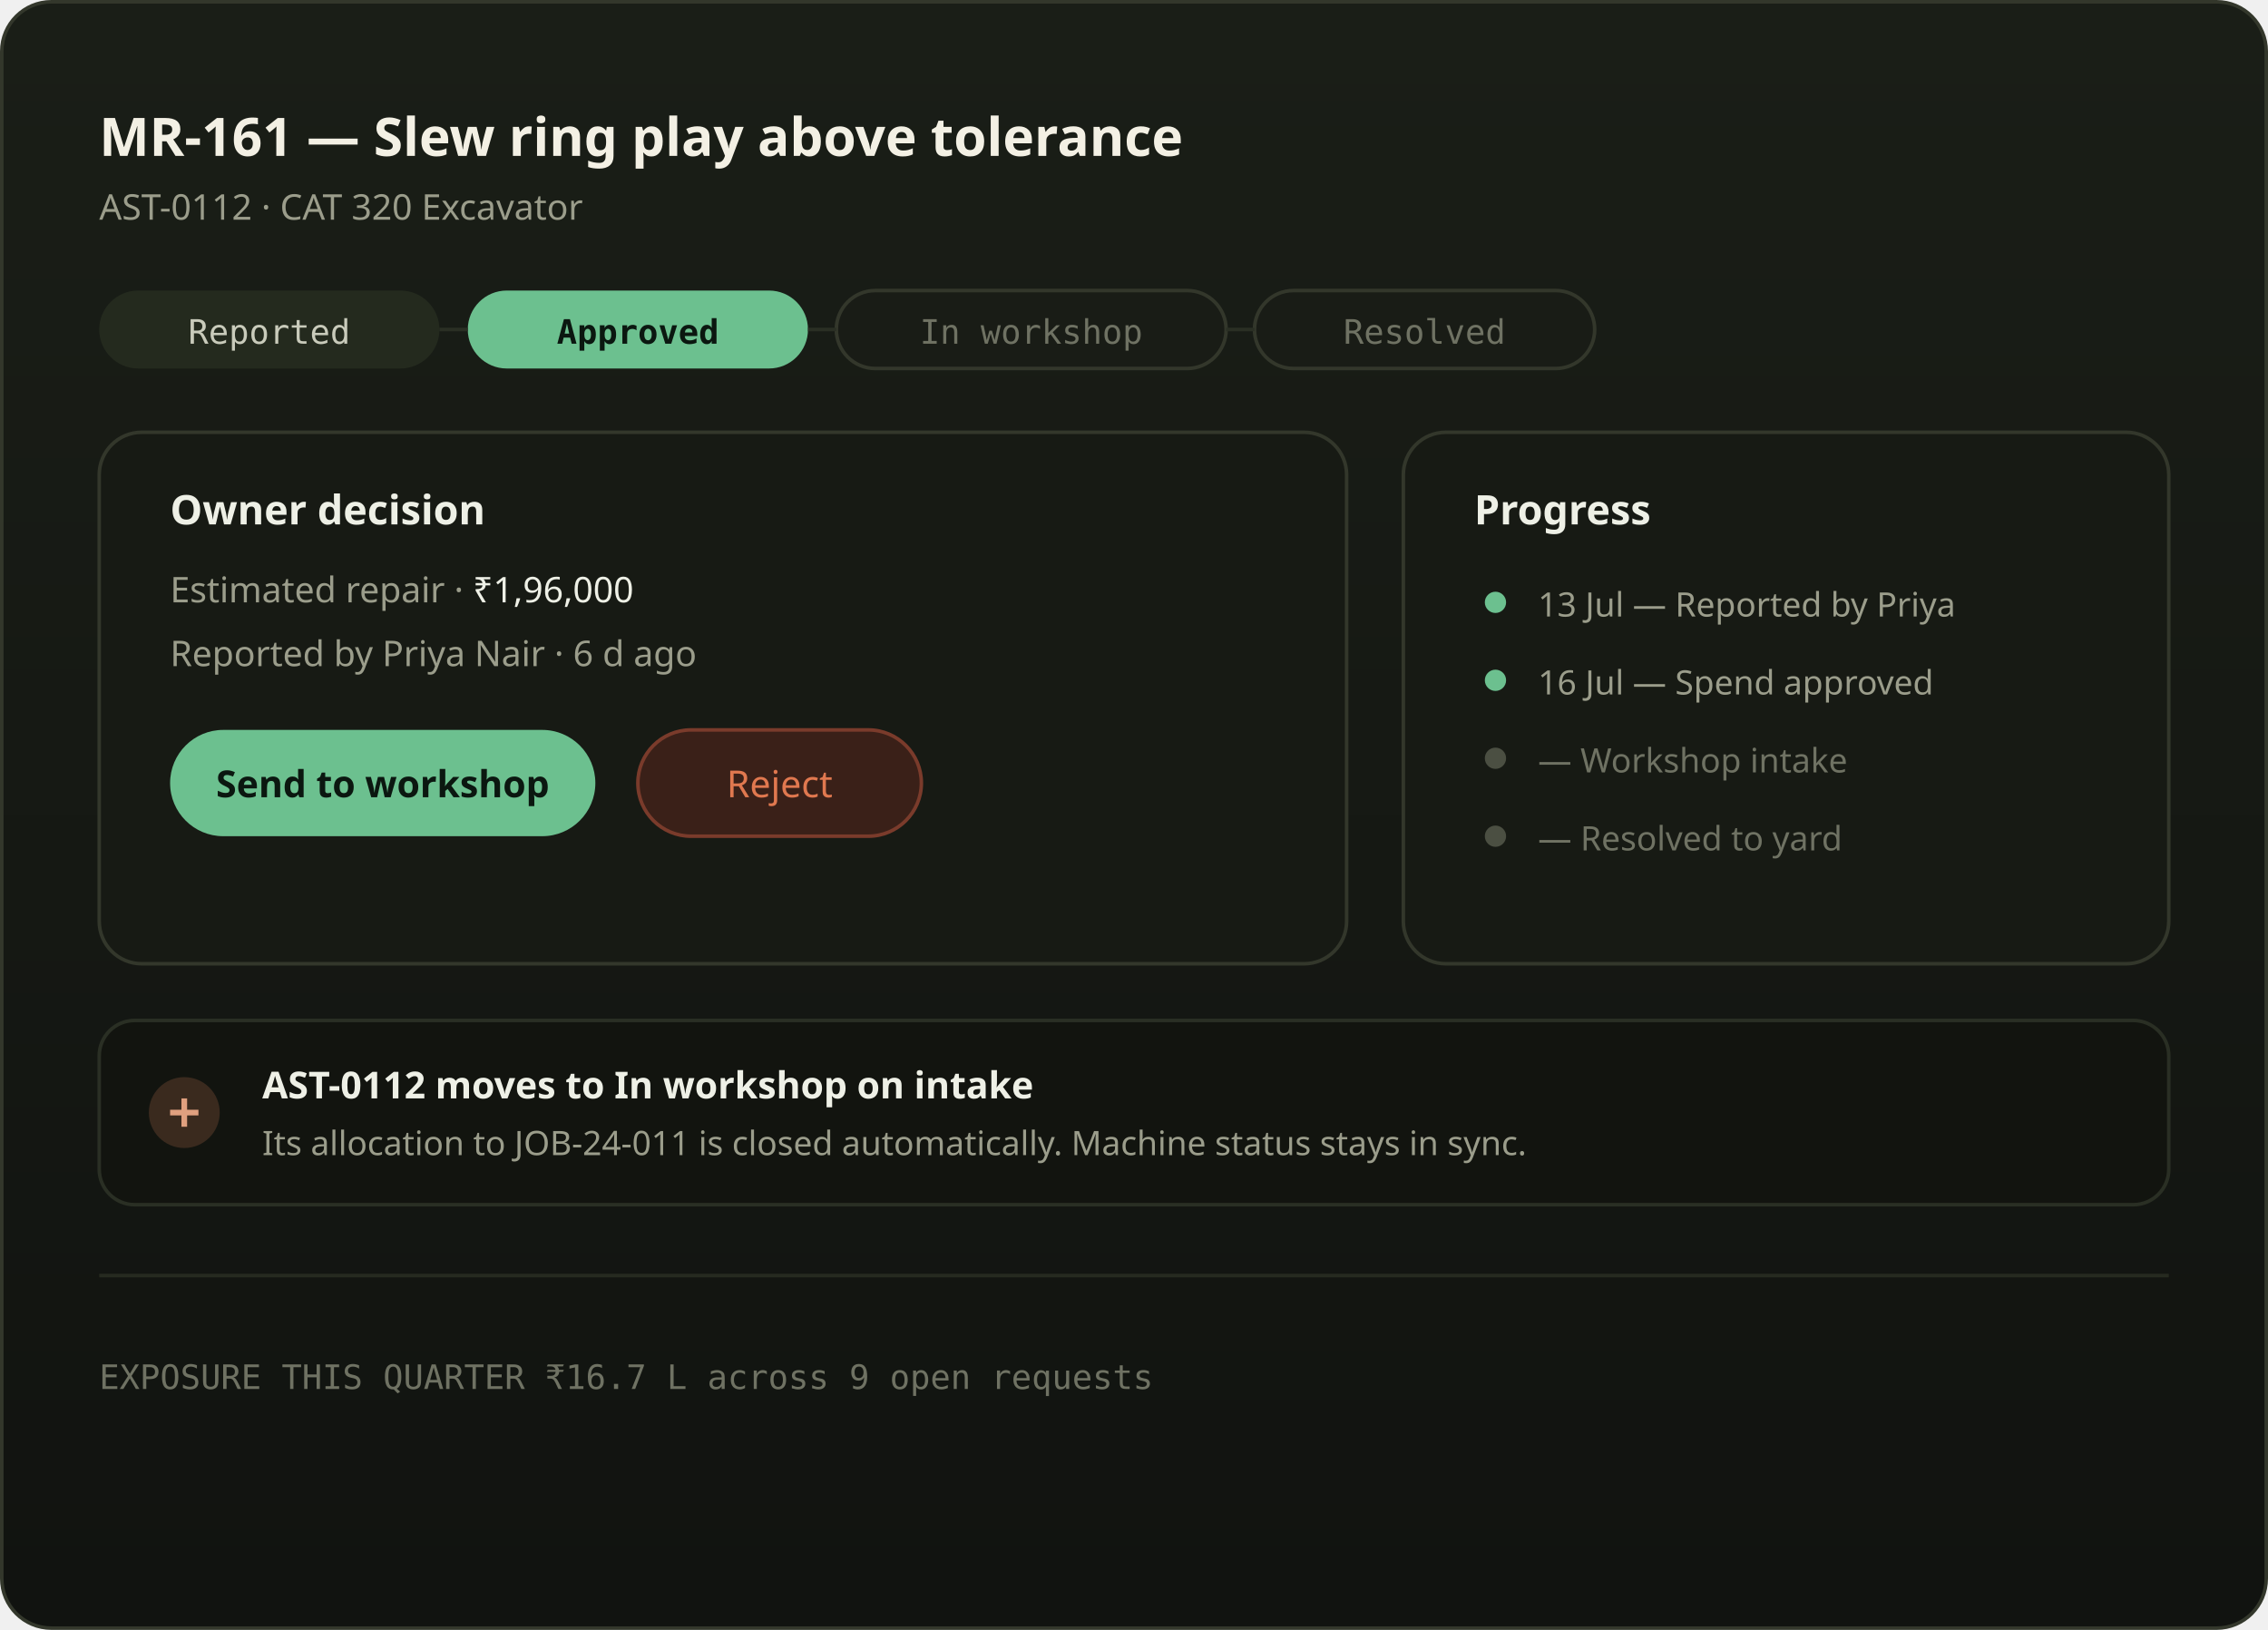
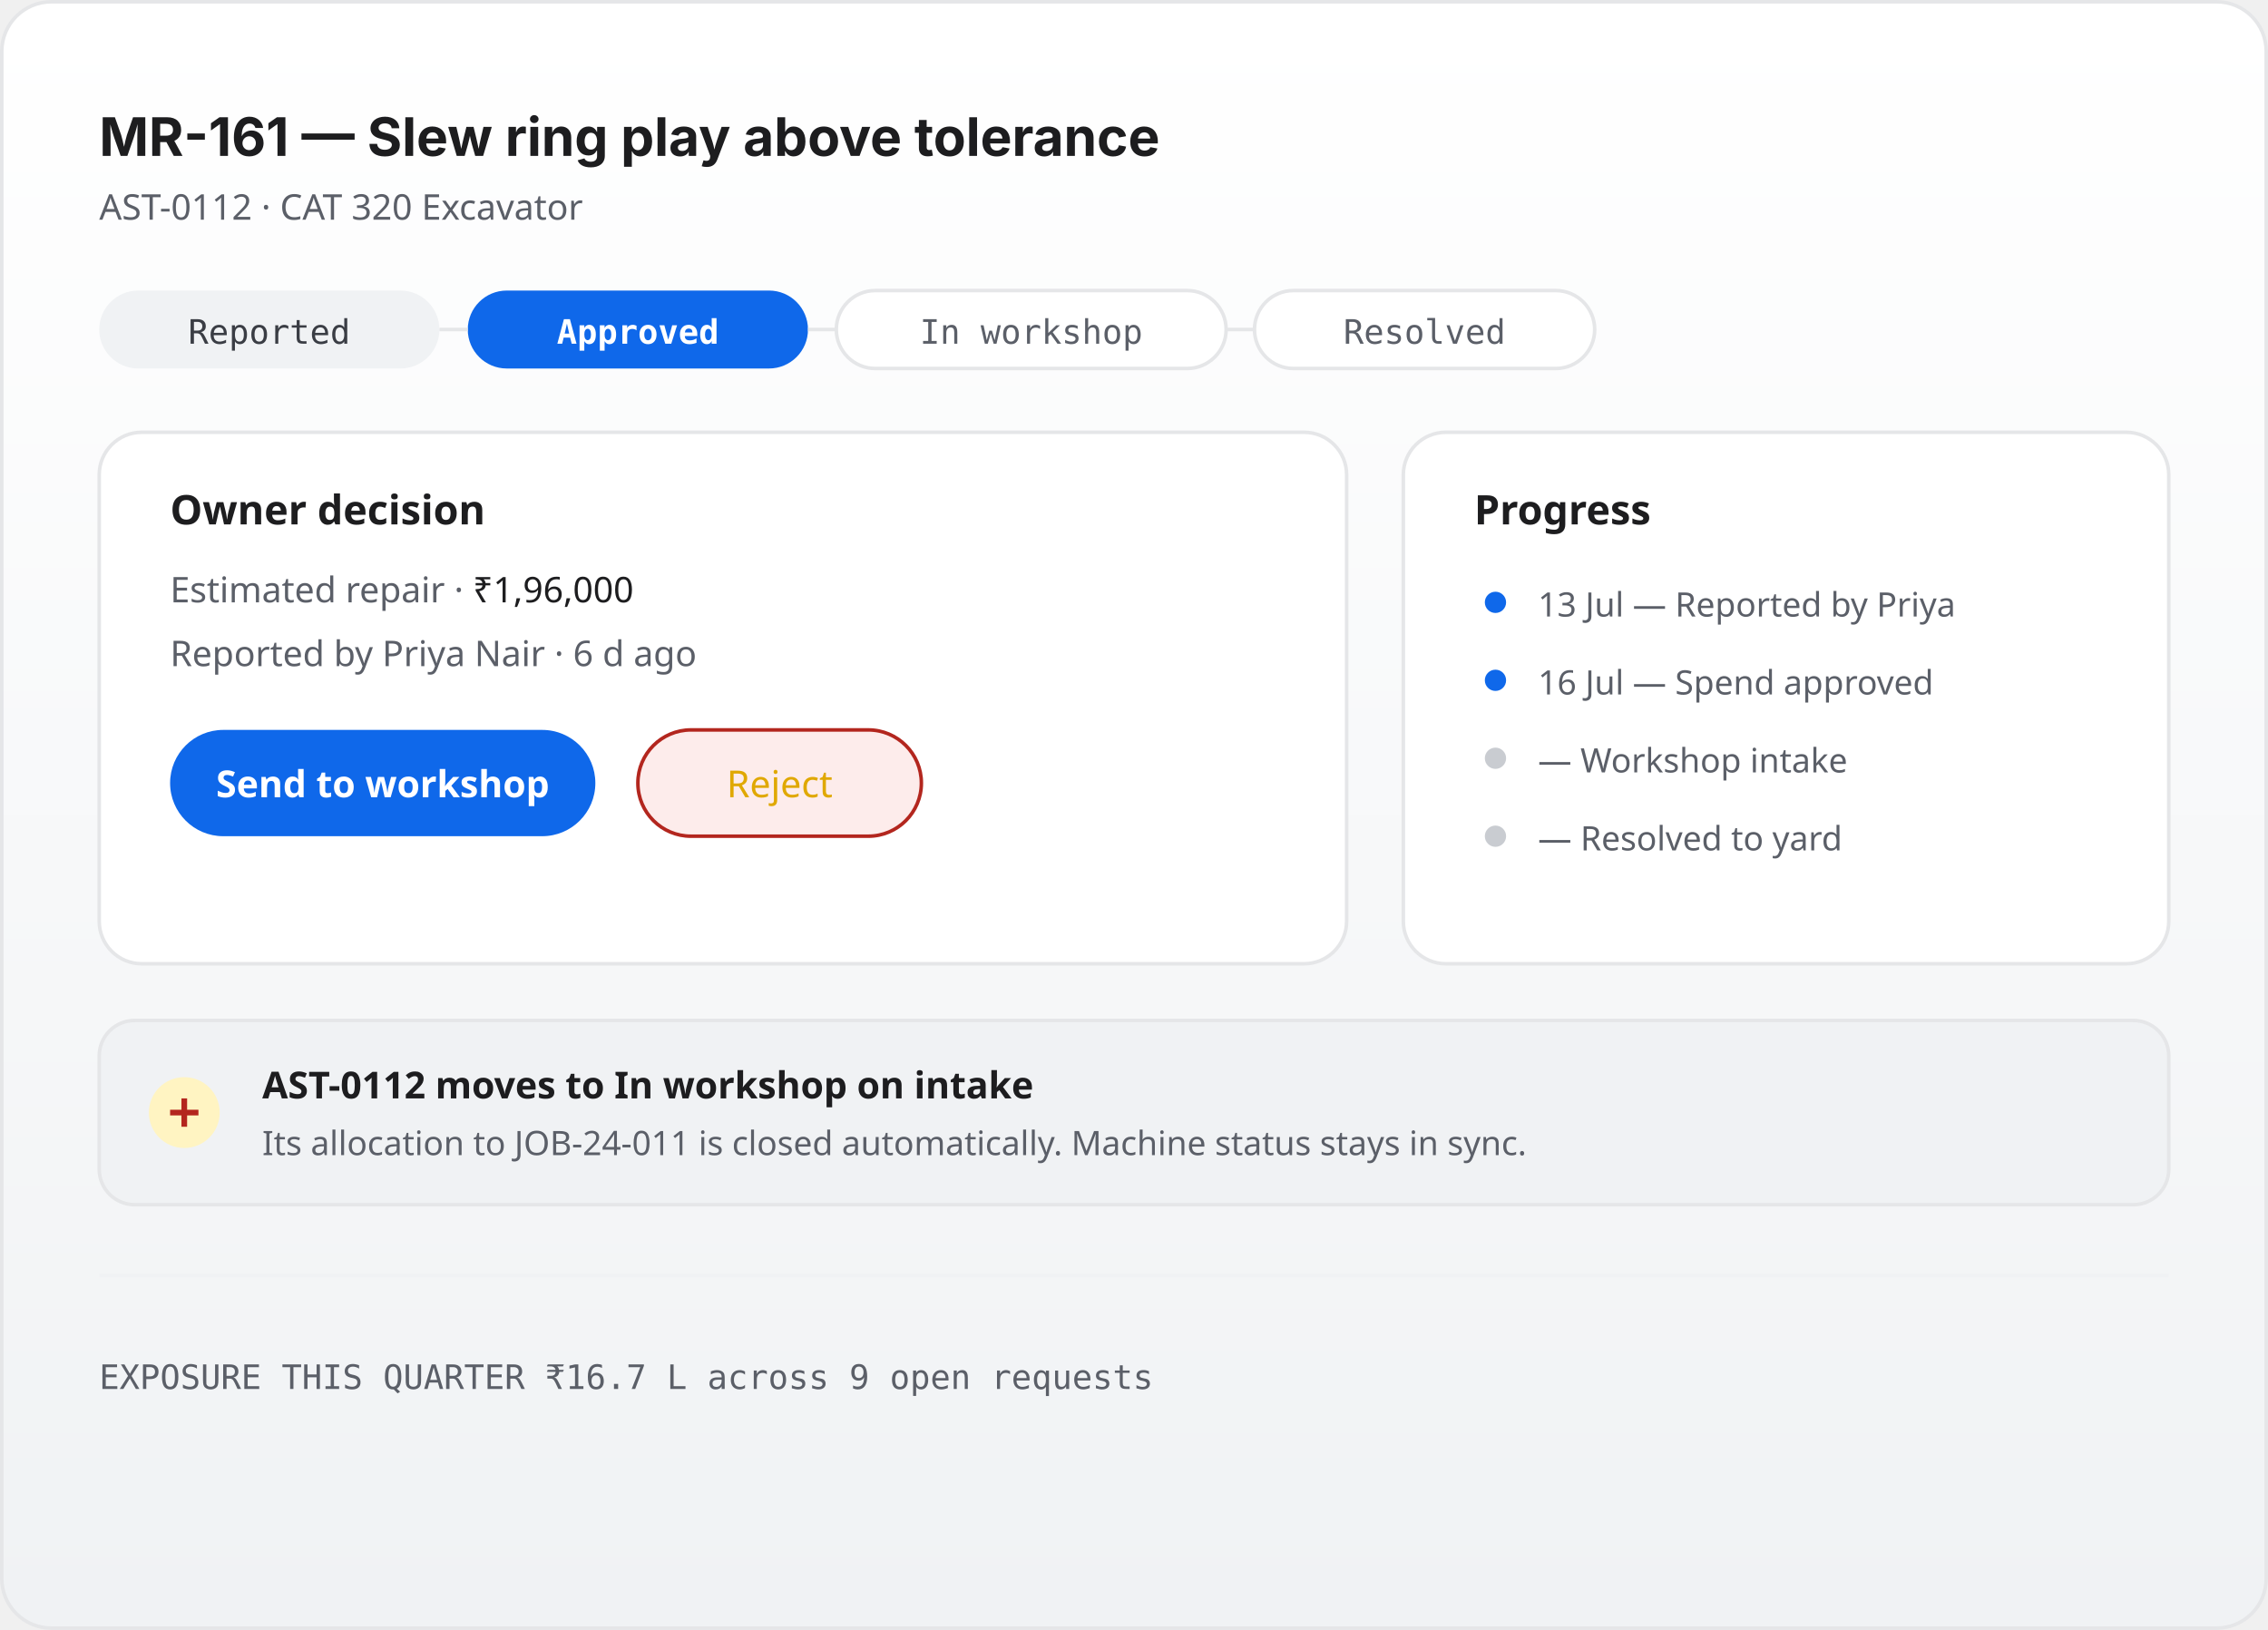
<svg xmlns="http://www.w3.org/2000/svg" viewBox="0 0 640 460" fill="none" font-family="'Public Sans',system-ui,sans-serif">
  <defs>
    <linearGradient id="pm" x1="0" y1="0" x2="0" y2="1">
-       <stop offset="0" stop-color="#1a1e17" />
-       <stop offset="1" stop-color="#111310" />
+       <stop offset="0" stop-color="#ffffff" />
+       <stop offset="1" stop-color="#f0f2f4" />
    </linearGradient>
  </defs>
-   <rect x="0.5" y="0.5" width="639" height="459" rx="14" fill="url(#pm)" stroke="#33372b" />
-   <text x="28" y="44" font-size="15" font-weight="700" fill="#f3f0e4" font-family="'Bricolage Grotesque',sans-serif">MR-161 — Slew ring play above tolerance</text>
-   <text x="28" y="62" font-size="10" fill="#9b9d8b">AST-0112 · CAT 320 Excavator</text>
-   <g font-size="9.5" font-family="'Spline Sans Mono',monospace">
-     <rect x="28" y="82" width="96" height="22" rx="11" fill="#242a1e" />
-     <text x="76" y="97" fill="#c9cbbb" text-anchor="middle">Reported</text>
-     <rect x="132" y="82" width="96" height="22" rx="11" fill="#6cc08f" />
-     <text x="180" y="97" fill="#0b1710" text-anchor="middle" font-weight="600">Approved</text>
-     <rect x="236" y="82" width="110" height="22" rx="11" fill="#191c16" stroke="#33372b" />
-     <text x="291" y="97" fill="#6f7263" text-anchor="middle">In workshop</text>
-     <rect x="354" y="82" width="96" height="22" rx="11" fill="#191c16" stroke="#33372b" />
-     <text x="402" y="97" fill="#6f7263" text-anchor="middle">Resolved</text>
+   <rect x="0.5" y="0.5" width="639" height="459" rx="14" fill="url(#pm)" stroke="#e5e6e8" />
+   <text x="28" y="44" font-size="15" font-weight="700" fill="#1d1d1f" font-family="Inter,system-ui,sans-serif">MR-161 — Slew ring play above tolerance</text>
+   <text x="28" y="62" font-size="10" fill="#5b5f68">AST-0112 · CAT 320 Excavator</text>
+   <g font-size="9.5" font-family="ui-monospace,Consolas,monospace">
+     <rect x="28" y="82" width="96" height="22" rx="11" fill="#f0f2f4" />
+     <text x="76" y="97" fill="#3a3d44" text-anchor="middle">Reported</text>
+     <rect x="132" y="82" width="96" height="22" rx="11" fill="#0f68ea" />
+     <text x="180" y="97" fill="#ffffff" text-anchor="middle" font-weight="600">Approved</text>
+     <rect x="236" y="82" width="110" height="22" rx="11" fill="#ffffff" stroke="#e5e6e8" />
+     <text x="291" y="97" fill="#5b5f68" text-anchor="middle">In workshop</text>
+     <rect x="354" y="82" width="96" height="22" rx="11" fill="#ffffff" stroke="#e5e6e8" />
+     <text x="402" y="97" fill="#5b5f68" text-anchor="middle">Resolved</text>
  </g>
-   <path d="M124 93 H132 M228 93 H236 M346 93 H354" stroke="#2a2f24" />
-   <rect x="28" y="122" width="352" height="150" rx="12" fill="#171a14" stroke="#33372b" />
-   <text x="48" y="148" font-size="11.5" font-weight="600" fill="#eef0e6">Owner decision</text>
-   <text x="48" y="170" font-size="10" fill="#9b9d8b">Estimated repair · <tspan fill="#eef0e6">₹1,96,000</tspan>
+   <path d="M124 93 H132 M228 93 H236 M346 93 H354" stroke="#e5e6e8" />
+   <rect x="28" y="122" width="352" height="150" rx="12" fill="#ffffff" stroke="#e5e6e8" />
+   <text x="48" y="148" font-size="11.5" font-weight="600" fill="#1d1d1f">Owner decision</text>
+   <text x="48" y="170" font-size="10" fill="#5b5f68">Estimated repair · <tspan fill="#1d1d1f">₹1,96,000</tspan>
  </text>
-   <text x="48" y="188" font-size="10" fill="#9b9d8b">Reported by Priya Nair · 6 d ago</text>
-   <rect x="48" y="206" width="120" height="30" rx="15" fill="#6cc08f" />
-   <text x="108" y="225" font-size="10.5" fill="#0b1710" text-anchor="middle" font-weight="600">Send to workshop</text>
-   <rect x="180" y="206" width="80" height="30" rx="15" fill="#3a2018" stroke="#7a3b2b" />
-   <text x="220" y="225" font-size="10.5" fill="#e0784f" text-anchor="middle">Reject</text>
-   <rect x="396" y="122" width="216" height="150" rx="12" fill="#171a14" stroke="#33372b" />
-   <text x="416" y="148" font-size="11.5" font-weight="600" fill="#eef0e6">Progress</text>
-   <g font-size="9.5" fill="#9b9d8b">
-     <circle cx="422" cy="170" r="3" fill="#6cc08f" />
+   <text x="48" y="188" font-size="10" fill="#5b5f68">Reported by Priya Nair · 6 d ago</text>
+   <rect x="48" y="206" width="120" height="30" rx="15" fill="#0f68ea" />
+   <text x="108" y="225" font-size="10.5" fill="#ffffff" text-anchor="middle" font-weight="600">Send to workshop</text>
+   <rect x="180" y="206" width="80" height="30" rx="15" fill="#fdeceb" stroke="#b3261e" />
+   <text x="220" y="225" font-size="10.5" fill="#e0a800" text-anchor="middle">Reject</text>
+   <rect x="396" y="122" width="216" height="150" rx="12" fill="#ffffff" stroke="#e5e6e8" />
+   <text x="416" y="148" font-size="11.5" font-weight="600" fill="#1d1d1f">Progress</text>
+   <g font-size="9.5" fill="#5b5f68">
+     <circle cx="422" cy="170" r="3" fill="#0f68ea" />
    <text x="434" y="174">13 Jul — Reported by Priya</text>
-     <circle cx="422" cy="192" r="3" fill="#6cc08f" />
+     <circle cx="422" cy="192" r="3" fill="#0f68ea" />
    <text x="434" y="196">16 Jul — Spend approved</text>
-     <circle cx="422" cy="214" r="3" fill="#4b4f42" />
-     <text x="434" y="218" fill="#6f7263">— Workshop intake</text>
-     <circle cx="422" cy="236" r="3" fill="#4b4f42" />
-     <text x="434" y="240" fill="#6f7263">— Resolved to yard</text>
+     <circle cx="422" cy="214" r="3" fill="#c9ccd1" />
+     <text x="434" y="218" fill="#5b5f68">— Workshop intake</text>
+     <circle cx="422" cy="236" r="3" fill="#c9ccd1" />
+     <text x="434" y="240" fill="#5b5f68">— Resolved to yard</text>
  </g>
-   <rect x="28" y="288" width="584" height="52" rx="10" fill="#12140f" stroke="#2a2f24" />
-   <circle cx="52" cy="314" r="10" fill="#3a2a1e" />
-   <path d="M48 314 h8 M52 310 v8" stroke="#e0a07f" stroke-width="1.6" />
-   <text x="74" y="310" font-size="10.5" fill="#eef0e6" font-weight="600">AST-0112 moves to In workshop on intake</text>
-   <text x="74" y="326" font-size="9.5" fill="#9b9d8b">Its allocation to JOB-24-011 is closed automatically. Machine status stays in sync.</text>
-   <path d="M28 360 H612" stroke="#262a20" />
-   <text x="28" y="392" font-size="9.5" fill="#6f7263" font-family="'Spline Sans Mono',monospace">EXPOSURE THIS QUARTER  ₹16.7 L across 9 open requests</text>
+   <rect x="28" y="288" width="584" height="52" rx="10" fill="#f0f2f4" stroke="#e5e6e8" />
+   <circle cx="52" cy="314" r="10" fill="#fff4c2" />
+   <path d="M48 314 h8 M52 310 v8" stroke="#b3261e" stroke-width="1.6" />
+   <text x="74" y="310" font-size="10.5" fill="#1d1d1f" font-weight="600">AST-0112 moves to In workshop on intake</text>
+   <text x="74" y="326" font-size="9.5" fill="#5b5f68">Its allocation to JOB-24-011 is closed automatically. Machine status stays in sync.</text>
+   <path d="M28 360 H612" stroke="#f0f2f4" />
+   <text x="28" y="392" font-size="9.5" fill="#5b5f68" font-family="ui-monospace,Consolas,monospace">EXPOSURE THIS QUARTER  ₹16.7 L across 9 open requests</text>
</svg>
